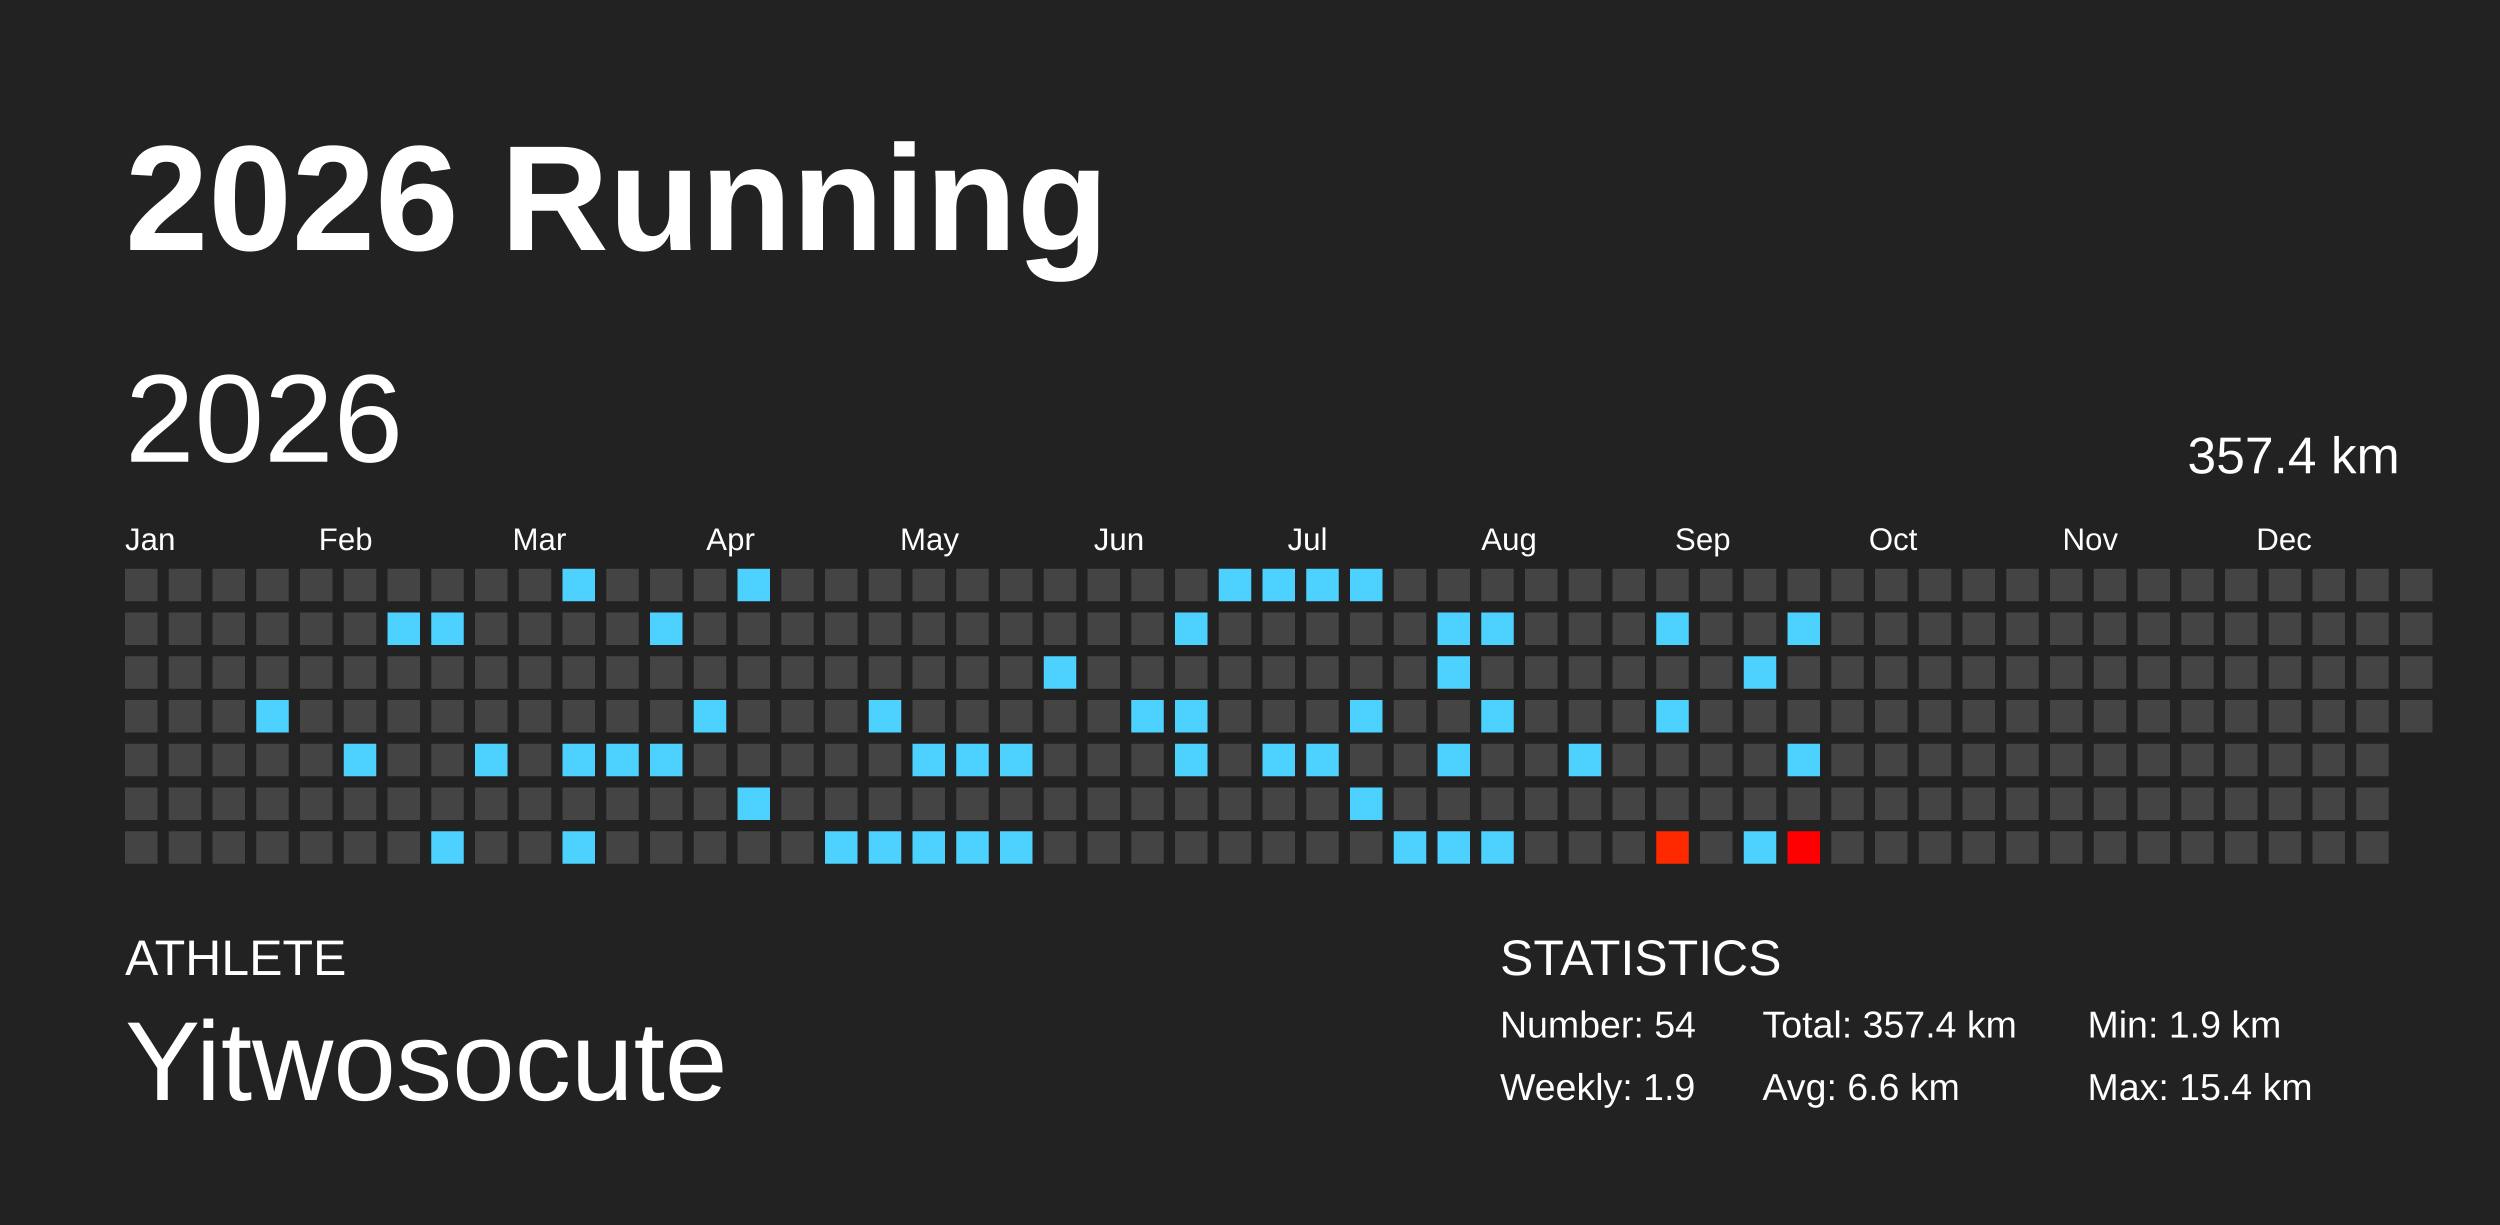
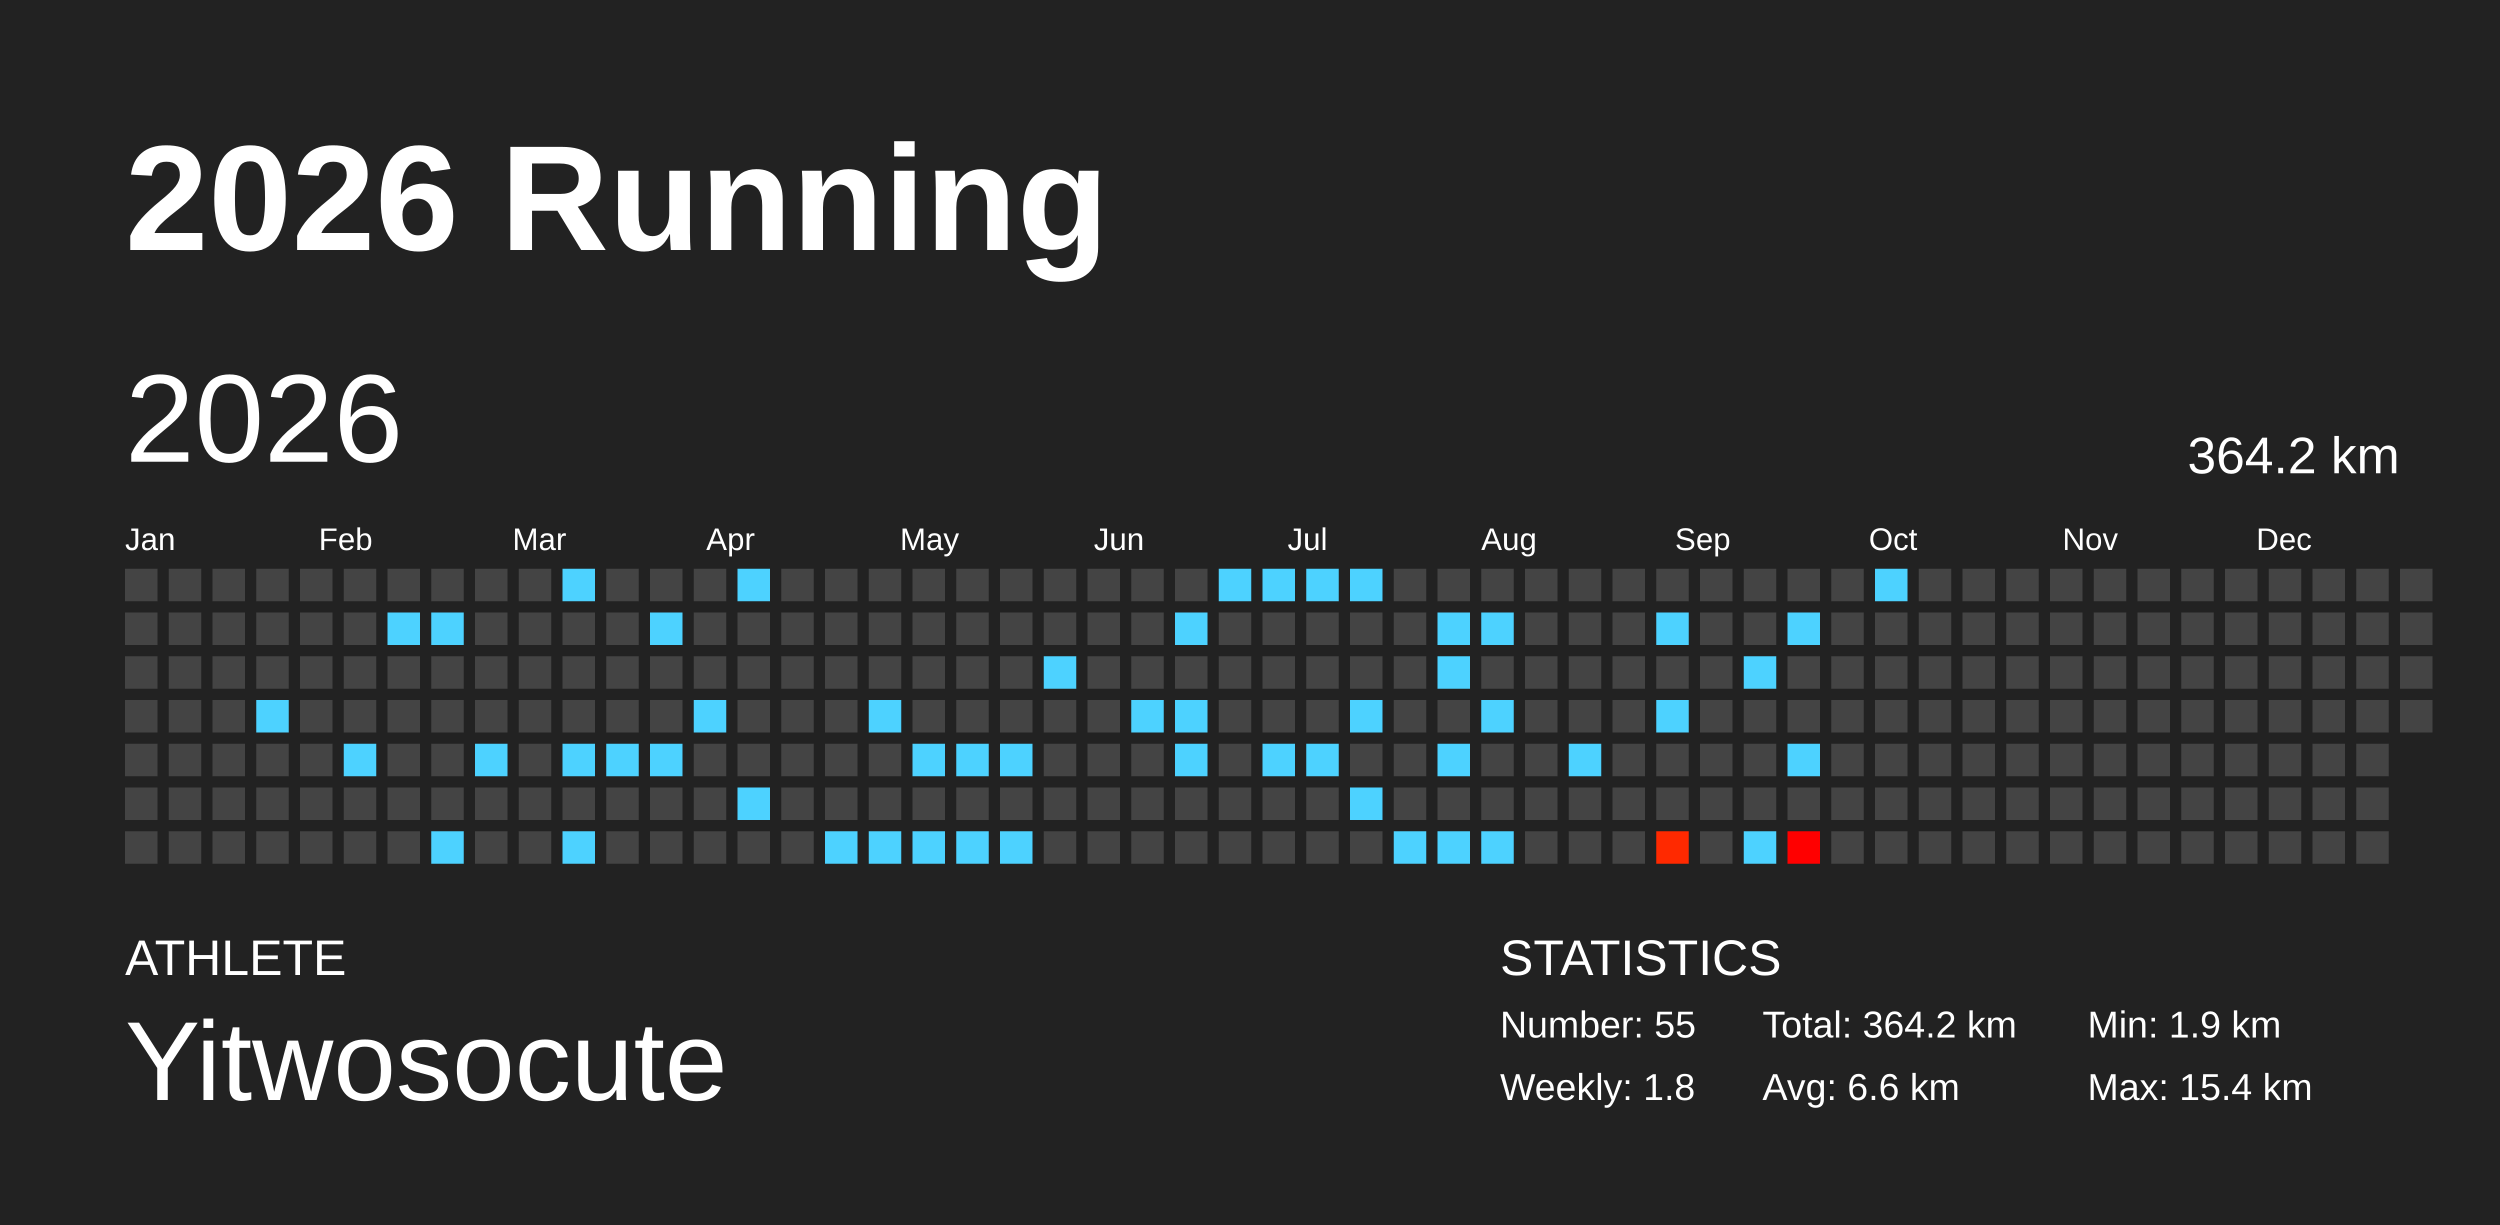
<svg xmlns="http://www.w3.org/2000/svg" baseProfile="full" height="98mm" version="1.1" viewBox="0,0,200,98" width="200mm">
  <defs />
  <rect fill="#222222" height="98" width="200" x="0" y="0" />
  <text fill="#FFFFFF" style="font-size:12px; font-family:Arial; font-weight:bold;" x="10" y="20">2026 Running</text>
  <text fill="#FFFFFF" style="font-size:4px; font-family:Arial" x="10" y="78">ATHLETE</text>
  <text fill="#FFFFFF" style="font-size:9px; font-family:Arial" x="10" y="88">Yitwosocute</text>
  <text fill="#FFFFFF" style="font-size:4px; font-family:Arial" x="120" y="78">STATISTICS</text>
-   <text fill="#FFFFFF" style="font-size:3px; font-family:Arial" x="120" y="83">Number: 54</text>
-   <text fill="#FFFFFF" style="font-size:3px; font-family:Arial" x="120" y="88">Weekly: 1.9</text>
-   <text fill="#FFFFFF" style="font-size:3px; font-family:Arial" x="141" y="83">Total: 357.4 km</text>
+   <text fill="#FFFFFF" style="font-size:3px; font-family:Arial" x="120" y="83">Number: 55</text>
+   <text fill="#FFFFFF" style="font-size:3px; font-family:Arial" x="120" y="88">Weekly: 1.8</text>
+   <text fill="#FFFFFF" style="font-size:3px; font-family:Arial" x="141" y="83">Total: 364.2 km</text>
  <text fill="#FFFFFF" style="font-size:3px; font-family:Arial" x="141" y="88">Avg: 6.6 km</text>
  <text fill="#FFFFFF" style="font-size:3px; font-family:Arial" x="167" y="83">Min: 1.9 km</text>
  <text fill="#FFFFFF" style="font-size:3px; font-family:Arial" x="167" y="88">Max: 15.4 km</text>
  <text dominant-baseline="hanging" fill="#FFFFFF" style="font-size:10.0px; font-family:Arial;" x="10" y="30">2026</text>
-   <text dominant-baseline="hanging" fill="#FFFFFF" style="font-size:4.125px; font-family:Arial;" x="175" y="35">357.4 km</text>
+   <text dominant-baseline="hanging" fill="#FFFFFF" style="font-size:4.125px; font-family:Arial;" x="175" y="35">364.2 km</text>
  <text fill="#FFFFFF" style="font-size:2.5px; font-family:Arial" x="10.0" y="44">Jan</text>
  <text fill="#FFFFFF" style="font-size:2.5px; font-family:Arial" x="25.5" y="44">Feb</text>
  <text fill="#FFFFFF" style="font-size:2.5px; font-family:Arial" x="41.0" y="44">Mar</text>
  <text fill="#FFFFFF" style="font-size:2.5px; font-family:Arial" x="56.5" y="44">Apr</text>
  <text fill="#FFFFFF" style="font-size:2.5px; font-family:Arial" x="72.0" y="44">May</text>
  <text fill="#FFFFFF" style="font-size:2.5px; font-family:Arial" x="87.5" y="44">Jun</text>
  <text fill="#FFFFFF" style="font-size:2.5px; font-family:Arial" x="103.0" y="44">Jul</text>
  <text fill="#FFFFFF" style="font-size:2.5px; font-family:Arial" x="118.5" y="44">Aug</text>
  <text fill="#FFFFFF" style="font-size:2.5px; font-family:Arial" x="134.0" y="44">Sep</text>
  <text fill="#FFFFFF" style="font-size:2.5px; font-family:Arial" x="149.5" y="44">Oct</text>
  <text fill="#FFFFFF" style="font-size:2.5px; font-family:Arial" x="165.0" y="44">Nov</text>
  <text fill="#FFFFFF" style="font-size:2.5px; font-family:Arial" x="180.5" y="44">Dec</text>
  <rect fill="#444444" height="2.6" width="2.6" x="10.0" y="45.5" />
  <rect fill="#444444" height="2.6" width="2.6" x="10.0" y="49.0" />
  <rect fill="#444444" height="2.6" width="2.6" x="10.0" y="52.5" />
  <rect fill="#444444" height="2.6" width="2.6" x="10.0" y="56.0" />
  <rect fill="#444444" height="2.6" width="2.6" x="10.0" y="59.5" />
  <rect fill="#444444" height="2.6" width="2.6" x="10.0" y="63.0" />
  <rect fill="#444444" height="2.6" width="2.6" x="10.0" y="66.5" />
  <rect fill="#444444" height="2.6" width="2.6" x="13.5" y="45.5" />
  <rect fill="#444444" height="2.6" width="2.6" x="13.5" y="49.0" />
  <rect fill="#444444" height="2.6" width="2.6" x="13.5" y="52.5" />
  <rect fill="#444444" height="2.6" width="2.6" x="13.5" y="56.0" />
  <rect fill="#444444" height="2.6" width="2.6" x="13.5" y="59.5" />
  <rect fill="#444444" height="2.6" width="2.6" x="13.5" y="63.0" />
  <rect fill="#444444" height="2.6" width="2.6" x="13.5" y="66.5" />
  <rect fill="#444444" height="2.6" width="2.6" x="17.0" y="45.5" />
  <rect fill="#444444" height="2.6" width="2.6" x="17.0" y="49.0" />
  <rect fill="#444444" height="2.6" width="2.6" x="17.0" y="52.5" />
  <rect fill="#444444" height="2.6" width="2.6" x="17.0" y="56.0" />
  <rect fill="#444444" height="2.6" width="2.6" x="17.0" y="59.5" />
  <rect fill="#444444" height="2.6" width="2.6" x="17.0" y="63.0" />
  <rect fill="#444444" height="2.6" width="2.6" x="17.0" y="66.5" />
  <rect fill="#444444" height="2.6" width="2.6" x="20.5" y="45.5" />
  <rect fill="#444444" height="2.6" width="2.6" x="20.5" y="49.0" />
  <rect fill="#444444" height="2.6" width="2.6" x="20.5" y="52.5" />
  <rect fill="#4dd2ff" height="2.6" width="2.6" x="20.5" y="56.0" />
  <rect fill="#444444" height="2.6" width="2.6" x="20.5" y="59.5" />
  <rect fill="#444444" height="2.6" width="2.6" x="20.5" y="63.0" />
  <rect fill="#444444" height="2.6" width="2.6" x="20.5" y="66.5" />
  <rect fill="#444444" height="2.6" width="2.6" x="24.0" y="45.5" />
  <rect fill="#444444" height="2.6" width="2.6" x="24.0" y="49.0" />
  <rect fill="#444444" height="2.6" width="2.6" x="24.0" y="52.5" />
  <rect fill="#444444" height="2.6" width="2.6" x="24.0" y="56.0" />
  <rect fill="#444444" height="2.6" width="2.6" x="24.0" y="59.5" />
  <rect fill="#444444" height="2.6" width="2.6" x="24.0" y="63.0" />
  <rect fill="#444444" height="2.6" width="2.6" x="24.0" y="66.5" />
  <rect fill="#444444" height="2.6" width="2.6" x="27.5" y="45.5" />
  <rect fill="#444444" height="2.6" width="2.6" x="27.5" y="49.0" />
  <rect fill="#444444" height="2.6" width="2.6" x="27.5" y="52.5" />
  <rect fill="#444444" height="2.6" width="2.6" x="27.5" y="56.0" />
  <rect fill="#4dd2ff" height="2.6" width="2.6" x="27.5" y="59.5" />
  <rect fill="#444444" height="2.6" width="2.6" x="27.5" y="63.0" />
  <rect fill="#444444" height="2.6" width="2.6" x="27.5" y="66.5" />
  <rect fill="#444444" height="2.6" width="2.6" x="31.0" y="45.5" />
  <rect fill="#4dd2ff" height="2.6" width="2.6" x="31.0" y="49.0" />
  <rect fill="#444444" height="2.6" width="2.6" x="31.0" y="52.5" />
  <rect fill="#444444" height="2.6" width="2.6" x="31.0" y="56.0" />
  <rect fill="#444444" height="2.6" width="2.6" x="31.0" y="59.5" />
  <rect fill="#444444" height="2.6" width="2.6" x="31.0" y="63.0" />
  <rect fill="#444444" height="2.6" width="2.6" x="31.0" y="66.5" />
  <rect fill="#444444" height="2.6" width="2.6" x="34.5" y="45.5" />
  <rect fill="#4dd2ff" height="2.6" width="2.6" x="34.5" y="49.0" />
  <rect fill="#444444" height="2.6" width="2.6" x="34.5" y="52.5" />
  <rect fill="#444444" height="2.6" width="2.6" x="34.5" y="56.0" />
  <rect fill="#444444" height="2.6" width="2.6" x="34.5" y="59.5" />
  <rect fill="#444444" height="2.6" width="2.6" x="34.5" y="63.0" />
  <rect fill="#4dd2ff" height="2.6" width="2.6" x="34.5" y="66.5" />
  <rect fill="#444444" height="2.6" width="2.6" x="38.0" y="45.5" />
  <rect fill="#444444" height="2.6" width="2.6" x="38.0" y="49.0" />
  <rect fill="#444444" height="2.6" width="2.6" x="38.0" y="52.5" />
  <rect fill="#444444" height="2.6" width="2.6" x="38.0" y="56.0" />
  <rect fill="#4dd2ff" height="2.6" width="2.6" x="38.0" y="59.5" />
  <rect fill="#444444" height="2.6" width="2.6" x="38.0" y="63.0" />
  <rect fill="#444444" height="2.6" width="2.6" x="38.0" y="66.5" />
  <rect fill="#444444" height="2.6" width="2.6" x="41.5" y="45.5" />
  <rect fill="#444444" height="2.6" width="2.6" x="41.5" y="49.0" />
  <rect fill="#444444" height="2.6" width="2.6" x="41.5" y="52.5" />
  <rect fill="#444444" height="2.6" width="2.6" x="41.5" y="56.0" />
  <rect fill="#444444" height="2.6" width="2.6" x="41.5" y="59.5" />
  <rect fill="#444444" height="2.6" width="2.6" x="41.5" y="63.0" />
  <rect fill="#444444" height="2.6" width="2.6" x="41.5" y="66.5" />
  <rect fill="#4dd2ff" height="2.6" width="2.6" x="45.0" y="45.5" />
  <rect fill="#444444" height="2.6" width="2.6" x="45.0" y="49.0" />
  <rect fill="#444444" height="2.6" width="2.6" x="45.0" y="52.5" />
  <rect fill="#444444" height="2.6" width="2.6" x="45.0" y="56.0" />
  <rect fill="#4dd2ff" height="2.6" width="2.6" x="45.0" y="59.5" />
  <rect fill="#444444" height="2.6" width="2.6" x="45.0" y="63.0" />
  <rect fill="#4dd2ff" height="2.6" width="2.6" x="45.0" y="66.5" />
  <rect fill="#444444" height="2.6" width="2.6" x="48.5" y="45.5" />
  <rect fill="#444444" height="2.6" width="2.6" x="48.5" y="49.0" />
  <rect fill="#444444" height="2.6" width="2.6" x="48.5" y="52.5" />
  <rect fill="#444444" height="2.6" width="2.6" x="48.5" y="56.0" />
  <rect fill="#4dd2ff" height="2.6" width="2.6" x="48.5" y="59.5" />
  <rect fill="#444444" height="2.6" width="2.6" x="48.5" y="63.0" />
  <rect fill="#444444" height="2.6" width="2.6" x="48.5" y="66.5" />
  <rect fill="#444444" height="2.6" width="2.6" x="52.0" y="45.5" />
  <rect fill="#4dd2ff" height="2.6" width="2.6" x="52.0" y="49.0" />
  <rect fill="#444444" height="2.6" width="2.6" x="52.0" y="52.5" />
  <rect fill="#444444" height="2.6" width="2.6" x="52.0" y="56.0" />
  <rect fill="#4dd2ff" height="2.6" width="2.6" x="52.0" y="59.5" />
  <rect fill="#444444" height="2.6" width="2.6" x="52.0" y="63.0" />
  <rect fill="#444444" height="2.6" width="2.6" x="52.0" y="66.5" />
  <rect fill="#444444" height="2.6" width="2.6" x="55.5" y="45.5" />
  <rect fill="#444444" height="2.6" width="2.6" x="55.5" y="49.0" />
  <rect fill="#444444" height="2.6" width="2.6" x="55.5" y="52.5" />
  <rect fill="#4dd2ff" height="2.6" width="2.6" x="55.5" y="56.0" />
  <rect fill="#444444" height="2.6" width="2.6" x="55.5" y="59.5" />
  <rect fill="#444444" height="2.6" width="2.6" x="55.5" y="63.0" />
  <rect fill="#444444" height="2.6" width="2.6" x="55.5" y="66.5" />
  <rect fill="#4dd2ff" height="2.6" width="2.6" x="59.0" y="45.5" />
  <rect fill="#444444" height="2.6" width="2.6" x="59.0" y="49.0" />
  <rect fill="#444444" height="2.6" width="2.6" x="59.0" y="52.5" />
  <rect fill="#444444" height="2.6" width="2.6" x="59.0" y="56.0" />
  <rect fill="#444444" height="2.6" width="2.6" x="59.0" y="59.5" />
  <rect fill="#4dd2ff" height="2.6" width="2.6" x="59.0" y="63.0" />
  <rect fill="#444444" height="2.6" width="2.6" x="59.0" y="66.5" />
  <rect fill="#444444" height="2.6" width="2.6" x="62.5" y="45.5" />
  <rect fill="#444444" height="2.6" width="2.6" x="62.5" y="49.0" />
  <rect fill="#444444" height="2.6" width="2.6" x="62.5" y="52.5" />
  <rect fill="#444444" height="2.6" width="2.6" x="62.5" y="56.0" />
  <rect fill="#444444" height="2.6" width="2.6" x="62.5" y="59.5" />
  <rect fill="#444444" height="2.6" width="2.6" x="62.5" y="63.0" />
  <rect fill="#444444" height="2.6" width="2.6" x="62.5" y="66.5" />
  <rect fill="#444444" height="2.6" width="2.6" x="66.0" y="45.5" />
  <rect fill="#444444" height="2.6" width="2.6" x="66.0" y="49.0" />
  <rect fill="#444444" height="2.6" width="2.6" x="66.0" y="52.5" />
  <rect fill="#444444" height="2.6" width="2.6" x="66.0" y="56.0" />
  <rect fill="#444444" height="2.6" width="2.6" x="66.0" y="59.5" />
  <rect fill="#444444" height="2.6" width="2.6" x="66.0" y="63.0" />
  <rect fill="#4dd2ff" height="2.6" width="2.6" x="66.0" y="66.5" />
  <rect fill="#444444" height="2.6" width="2.6" x="69.5" y="45.5" />
  <rect fill="#444444" height="2.6" width="2.6" x="69.5" y="49.0" />
  <rect fill="#444444" height="2.6" width="2.6" x="69.5" y="52.5" />
  <rect fill="#4dd2ff" height="2.6" width="2.6" x="69.5" y="56.0" />
  <rect fill="#444444" height="2.6" width="2.6" x="69.5" y="59.5" />
  <rect fill="#444444" height="2.6" width="2.6" x="69.5" y="63.0" />
  <rect fill="#4dd2ff" height="2.6" width="2.6" x="69.5" y="66.5" />
  <rect fill="#444444" height="2.6" width="2.6" x="73.0" y="45.5" />
  <rect fill="#444444" height="2.6" width="2.6" x="73.0" y="49.0" />
  <rect fill="#444444" height="2.6" width="2.6" x="73.0" y="52.5" />
  <rect fill="#444444" height="2.6" width="2.6" x="73.0" y="56.0" />
  <rect fill="#4dd2ff" height="2.6" width="2.6" x="73.0" y="59.5" />
  <rect fill="#444444" height="2.6" width="2.6" x="73.0" y="63.0" />
  <rect fill="#4dd2ff" height="2.6" width="2.6" x="73.0" y="66.5" />
  <rect fill="#444444" height="2.6" width="2.6" x="76.5" y="45.5" />
  <rect fill="#444444" height="2.6" width="2.6" x="76.5" y="49.0" />
  <rect fill="#444444" height="2.6" width="2.6" x="76.5" y="52.5" />
  <rect fill="#444444" height="2.6" width="2.6" x="76.5" y="56.0" />
  <rect fill="#4dd2ff" height="2.6" width="2.6" x="76.5" y="59.5" />
  <rect fill="#444444" height="2.6" width="2.6" x="76.5" y="63.0" />
  <rect fill="#4dd2ff" height="2.6" width="2.6" x="76.5" y="66.5" />
  <rect fill="#444444" height="2.6" width="2.6" x="80.0" y="45.5" />
  <rect fill="#444444" height="2.6" width="2.6" x="80.0" y="49.0" />
  <rect fill="#444444" height="2.6" width="2.6" x="80.0" y="52.5" />
  <rect fill="#444444" height="2.6" width="2.6" x="80.0" y="56.0" />
  <rect fill="#4dd2ff" height="2.6" width="2.6" x="80.0" y="59.5" />
  <rect fill="#444444" height="2.6" width="2.6" x="80.0" y="63.0" />
  <rect fill="#4dd2ff" height="2.6" width="2.6" x="80.0" y="66.5" />
  <rect fill="#444444" height="2.6" width="2.6" x="83.5" y="45.5" />
  <rect fill="#444444" height="2.6" width="2.6" x="83.5" y="49.0" />
  <rect fill="#4dd2ff" height="2.6" width="2.6" x="83.5" y="52.5" />
  <rect fill="#444444" height="2.6" width="2.6" x="83.5" y="56.0" />
  <rect fill="#444444" height="2.6" width="2.6" x="83.5" y="59.5" />
  <rect fill="#444444" height="2.6" width="2.6" x="83.5" y="63.0" />
  <rect fill="#444444" height="2.6" width="2.6" x="83.5" y="66.5" />
  <rect fill="#444444" height="2.6" width="2.6" x="87.0" y="45.5" />
  <rect fill="#444444" height="2.6" width="2.6" x="87.0" y="49.0" />
  <rect fill="#444444" height="2.6" width="2.6" x="87.0" y="52.5" />
  <rect fill="#444444" height="2.6" width="2.6" x="87.0" y="56.0" />
  <rect fill="#444444" height="2.6" width="2.6" x="87.0" y="59.5" />
  <rect fill="#444444" height="2.6" width="2.6" x="87.0" y="63.0" />
  <rect fill="#444444" height="2.6" width="2.6" x="87.0" y="66.5" />
  <rect fill="#444444" height="2.6" width="2.6" x="90.5" y="45.5" />
  <rect fill="#444444" height="2.6" width="2.6" x="90.5" y="49.0" />
  <rect fill="#444444" height="2.6" width="2.6" x="90.5" y="52.5" />
  <rect fill="#4dd2ff" height="2.6" width="2.6" x="90.5" y="56.0" />
  <rect fill="#444444" height="2.6" width="2.6" x="90.5" y="59.5" />
  <rect fill="#444444" height="2.6" width="2.6" x="90.5" y="63.0" />
  <rect fill="#444444" height="2.6" width="2.6" x="90.5" y="66.5" />
  <rect fill="#444444" height="2.6" width="2.6" x="94.0" y="45.5" />
  <rect fill="#4dd2ff" height="2.6" width="2.6" x="94.0" y="49.0" />
  <rect fill="#444444" height="2.6" width="2.6" x="94.0" y="52.5" />
  <rect fill="#4dd2ff" height="2.6" width="2.6" x="94.0" y="56.0" />
  <rect fill="#4dd2ff" height="2.6" width="2.6" x="94.0" y="59.5" />
  <rect fill="#444444" height="2.6" width="2.6" x="94.0" y="63.0" />
  <rect fill="#444444" height="2.6" width="2.6" x="94.0" y="66.5" />
  <rect fill="#4dd2ff" height="2.6" width="2.6" x="97.5" y="45.5" />
  <rect fill="#444444" height="2.6" width="2.6" x="97.5" y="49.0" />
  <rect fill="#444444" height="2.6" width="2.6" x="97.5" y="52.5" />
  <rect fill="#444444" height="2.6" width="2.6" x="97.5" y="56.0" />
  <rect fill="#444444" height="2.6" width="2.6" x="97.5" y="59.5" />
  <rect fill="#444444" height="2.6" width="2.6" x="97.5" y="63.0" />
  <rect fill="#444444" height="2.6" width="2.6" x="97.5" y="66.5" />
  <rect fill="#4dd2ff" height="2.6" width="2.6" x="101.0" y="45.5" />
  <rect fill="#444444" height="2.6" width="2.6" x="101.0" y="49.0" />
  <rect fill="#444444" height="2.6" width="2.6" x="101.0" y="52.5" />
  <rect fill="#444444" height="2.6" width="2.6" x="101.0" y="56.0" />
  <rect fill="#4dd2ff" height="2.6" width="2.6" x="101.0" y="59.5" />
  <rect fill="#444444" height="2.6" width="2.6" x="101.0" y="63.0" />
  <rect fill="#444444" height="2.6" width="2.6" x="101.0" y="66.5" />
  <rect fill="#4dd2ff" height="2.6" width="2.6" x="104.5" y="45.5" />
  <rect fill="#444444" height="2.6" width="2.6" x="104.5" y="49.0" />
  <rect fill="#444444" height="2.6" width="2.6" x="104.5" y="52.5" />
  <rect fill="#444444" height="2.6" width="2.6" x="104.5" y="56.0" />
  <rect fill="#4dd2ff" height="2.6" width="2.6" x="104.5" y="59.5" />
  <rect fill="#444444" height="2.6" width="2.6" x="104.5" y="63.0" />
  <rect fill="#444444" height="2.6" width="2.6" x="104.5" y="66.5" />
  <rect fill="#4dd2ff" height="2.6" width="2.6" x="108.0" y="45.5" />
  <rect fill="#444444" height="2.6" width="2.6" x="108.0" y="49.0" />
  <rect fill="#444444" height="2.6" width="2.6" x="108.0" y="52.5" />
  <rect fill="#4dd2ff" height="2.6" width="2.6" x="108.0" y="56.0" />
  <rect fill="#444444" height="2.6" width="2.6" x="108.0" y="59.5" />
  <rect fill="#4dd2ff" height="2.6" width="2.6" x="108.0" y="63.0" />
  <rect fill="#444444" height="2.6" width="2.6" x="108.0" y="66.5" />
  <rect fill="#444444" height="2.6" width="2.6" x="111.5" y="45.5" />
  <rect fill="#444444" height="2.6" width="2.6" x="111.5" y="49.0" />
  <rect fill="#444444" height="2.6" width="2.6" x="111.5" y="52.5" />
  <rect fill="#444444" height="2.6" width="2.6" x="111.5" y="56.0" />
  <rect fill="#444444" height="2.6" width="2.6" x="111.5" y="59.5" />
  <rect fill="#444444" height="2.6" width="2.6" x="111.5" y="63.0" />
  <rect fill="#4dd2ff" height="2.6" width="2.6" x="111.5" y="66.5" />
  <rect fill="#444444" height="2.6" width="2.6" x="115.0" y="45.5" />
  <rect fill="#4dd2ff" height="2.6" width="2.6" x="115.0" y="49.0" />
  <rect fill="#4dd2ff" height="2.6" width="2.6" x="115.0" y="52.5" />
  <rect fill="#444444" height="2.6" width="2.6" x="115.0" y="56.0" />
  <rect fill="#4dd2ff" height="2.6" width="2.6" x="115.0" y="59.5" />
  <rect fill="#444444" height="2.6" width="2.6" x="115.0" y="63.0" />
  <rect fill="#4dd2ff" height="2.6" width="2.6" x="115.0" y="66.5" />
  <rect fill="#444444" height="2.6" width="2.6" x="118.5" y="45.5" />
  <rect fill="#4dd2ff" height="2.6" width="2.6" x="118.5" y="49.0" />
  <rect fill="#444444" height="2.6" width="2.6" x="118.5" y="52.5" />
  <rect fill="#4dd2ff" height="2.6" width="2.6" x="118.5" y="56.0" />
  <rect fill="#444444" height="2.6" width="2.6" x="118.5" y="59.5" />
  <rect fill="#444444" height="2.6" width="2.6" x="118.5" y="63.0" />
  <rect fill="#4dd2ff" height="2.6" width="2.6" x="118.5" y="66.5" />
  <rect fill="#444444" height="2.6" width="2.6" x="122.0" y="45.5" />
  <rect fill="#444444" height="2.6" width="2.6" x="122.0" y="49.0" />
  <rect fill="#444444" height="2.6" width="2.6" x="122.0" y="52.5" />
  <rect fill="#444444" height="2.6" width="2.6" x="122.0" y="56.0" />
  <rect fill="#444444" height="2.6" width="2.6" x="122.0" y="59.5" />
  <rect fill="#444444" height="2.6" width="2.6" x="122.0" y="63.0" />
  <rect fill="#444444" height="2.6" width="2.6" x="122.0" y="66.5" />
  <rect fill="#444444" height="2.6" width="2.6" x="125.5" y="45.5" />
  <rect fill="#444444" height="2.6" width="2.6" x="125.5" y="49.0" />
  <rect fill="#444444" height="2.6" width="2.6" x="125.5" y="52.5" />
  <rect fill="#444444" height="2.6" width="2.6" x="125.5" y="56.0" />
  <rect fill="#4dd2ff" height="2.6" width="2.6" x="125.5" y="59.5" />
  <rect fill="#444444" height="2.6" width="2.6" x="125.5" y="63.0" />
  <rect fill="#444444" height="2.6" width="2.6" x="125.5" y="66.5" />
  <rect fill="#444444" height="2.6" width="2.6" x="129.0" y="45.5" />
  <rect fill="#444444" height="2.6" width="2.6" x="129.0" y="49.0" />
  <rect fill="#444444" height="2.6" width="2.6" x="129.0" y="52.5" />
  <rect fill="#444444" height="2.6" width="2.6" x="129.0" y="56.0" />
  <rect fill="#444444" height="2.6" width="2.6" x="129.0" y="59.5" />
  <rect fill="#444444" height="2.6" width="2.6" x="129.0" y="63.0" />
  <rect fill="#444444" height="2.6" width="2.6" x="129.0" y="66.5" />
  <rect fill="#444444" height="2.6" width="2.6" x="132.5" y="45.5" />
  <rect fill="#4dd2ff" height="2.6" width="2.6" x="132.5" y="49.0" />
  <rect fill="#444444" height="2.6" width="2.6" x="132.5" y="52.5" />
  <rect fill="#4dd2ff" height="2.6" width="2.6" x="132.5" y="56.0" />
  <rect fill="#444444" height="2.6" width="2.6" x="132.5" y="59.5" />
  <rect fill="#444444" height="2.6" width="2.6" x="132.5" y="63.0" />
  <rect fill="#ff2900" height="2.6" width="2.6" x="132.5" y="66.5" />
  <rect fill="#444444" height="2.6" width="2.6" x="136.0" y="45.5" />
  <rect fill="#444444" height="2.6" width="2.6" x="136.0" y="49.0" />
  <rect fill="#444444" height="2.6" width="2.6" x="136.0" y="52.5" />
  <rect fill="#444444" height="2.6" width="2.6" x="136.0" y="56.0" />
  <rect fill="#444444" height="2.6" width="2.6" x="136.0" y="59.5" />
  <rect fill="#444444" height="2.6" width="2.6" x="136.0" y="63.0" />
  <rect fill="#444444" height="2.6" width="2.6" x="136.0" y="66.5" />
  <rect fill="#444444" height="2.6" width="2.6" x="139.5" y="45.5" />
  <rect fill="#444444" height="2.6" width="2.6" x="139.5" y="49.0" />
  <rect fill="#4dd2ff" height="2.6" width="2.6" x="139.5" y="52.5" />
  <rect fill="#444444" height="2.6" width="2.6" x="139.5" y="56.0" />
  <rect fill="#444444" height="2.6" width="2.6" x="139.5" y="59.5" />
  <rect fill="#444444" height="2.6" width="2.6" x="139.5" y="63.0" />
  <rect fill="#4dd2ff" height="2.6" width="2.6" x="139.5" y="66.5" />
  <rect fill="#444444" height="2.6" width="2.6" x="143.0" y="45.5" />
  <rect fill="#4dd2ff" height="2.6" width="2.6" x="143.0" y="49.0" />
  <rect fill="#444444" height="2.6" width="2.6" x="143.0" y="52.5" />
  <rect fill="#444444" height="2.6" width="2.6" x="143.0" y="56.0" />
  <rect fill="#4dd2ff" height="2.6" width="2.6" x="143.0" y="59.5" />
  <rect fill="#444444" height="2.6" width="2.6" x="143.0" y="63.0" />
  <rect fill="#ff0000" height="2.6" width="2.6" x="143.0" y="66.5" />
  <rect fill="#444444" height="2.6" width="2.6" x="146.5" y="45.5" />
  <rect fill="#444444" height="2.6" width="2.6" x="146.5" y="49.0" />
  <rect fill="#444444" height="2.6" width="2.6" x="146.5" y="52.5" />
  <rect fill="#444444" height="2.6" width="2.6" x="146.5" y="56.0" />
  <rect fill="#444444" height="2.6" width="2.6" x="146.5" y="59.5" />
  <rect fill="#444444" height="2.6" width="2.6" x="146.5" y="63.0" />
  <rect fill="#444444" height="2.6" width="2.6" x="146.5" y="66.5" />
-   <rect fill="#444444" height="2.6" width="2.6" x="150.0" y="45.5" />
+   <rect fill="#4dd2ff" height="2.6" width="2.6" x="150.0" y="45.5" />
  <rect fill="#444444" height="2.6" width="2.6" x="150.0" y="49.0" />
  <rect fill="#444444" height="2.6" width="2.6" x="150.0" y="52.5" />
  <rect fill="#444444" height="2.6" width="2.6" x="150.0" y="56.0" />
  <rect fill="#444444" height="2.6" width="2.6" x="150.0" y="59.5" />
  <rect fill="#444444" height="2.6" width="2.6" x="150.0" y="63.0" />
  <rect fill="#444444" height="2.6" width="2.6" x="150.0" y="66.5" />
  <rect fill="#444444" height="2.6" width="2.6" x="153.5" y="45.5" />
  <rect fill="#444444" height="2.6" width="2.6" x="153.5" y="49.0" />
  <rect fill="#444444" height="2.6" width="2.6" x="153.5" y="52.5" />
  <rect fill="#444444" height="2.6" width="2.6" x="153.5" y="56.0" />
  <rect fill="#444444" height="2.6" width="2.6" x="153.5" y="59.5" />
  <rect fill="#444444" height="2.6" width="2.6" x="153.5" y="63.0" />
  <rect fill="#444444" height="2.6" width="2.6" x="153.5" y="66.5" />
  <rect fill="#444444" height="2.6" width="2.6" x="157.0" y="45.5" />
  <rect fill="#444444" height="2.6" width="2.6" x="157.0" y="49.0" />
  <rect fill="#444444" height="2.6" width="2.6" x="157.0" y="52.5" />
  <rect fill="#444444" height="2.6" width="2.6" x="157.0" y="56.0" />
  <rect fill="#444444" height="2.6" width="2.6" x="157.0" y="59.5" />
  <rect fill="#444444" height="2.6" width="2.6" x="157.0" y="63.0" />
  <rect fill="#444444" height="2.6" width="2.6" x="157.0" y="66.5" />
  <rect fill="#444444" height="2.6" width="2.6" x="160.5" y="45.5" />
  <rect fill="#444444" height="2.6" width="2.6" x="160.5" y="49.0" />
  <rect fill="#444444" height="2.6" width="2.6" x="160.5" y="52.5" />
  <rect fill="#444444" height="2.6" width="2.6" x="160.5" y="56.0" />
  <rect fill="#444444" height="2.6" width="2.6" x="160.5" y="59.5" />
  <rect fill="#444444" height="2.6" width="2.6" x="160.5" y="63.0" />
  <rect fill="#444444" height="2.6" width="2.6" x="160.5" y="66.5" />
  <rect fill="#444444" height="2.6" width="2.6" x="164.0" y="45.5" />
  <rect fill="#444444" height="2.6" width="2.6" x="164.0" y="49.0" />
  <rect fill="#444444" height="2.6" width="2.6" x="164.0" y="52.5" />
  <rect fill="#444444" height="2.6" width="2.6" x="164.0" y="56.0" />
  <rect fill="#444444" height="2.6" width="2.6" x="164.0" y="59.5" />
  <rect fill="#444444" height="2.6" width="2.6" x="164.0" y="63.0" />
  <rect fill="#444444" height="2.6" width="2.6" x="164.0" y="66.5" />
  <rect fill="#444444" height="2.6" width="2.6" x="167.5" y="45.5" />
  <rect fill="#444444" height="2.6" width="2.6" x="167.5" y="49.0" />
  <rect fill="#444444" height="2.6" width="2.6" x="167.5" y="52.5" />
  <rect fill="#444444" height="2.6" width="2.6" x="167.5" y="56.0" />
  <rect fill="#444444" height="2.6" width="2.6" x="167.5" y="59.5" />
  <rect fill="#444444" height="2.6" width="2.6" x="167.5" y="63.0" />
  <rect fill="#444444" height="2.6" width="2.6" x="167.5" y="66.5" />
  <rect fill="#444444" height="2.6" width="2.6" x="171.0" y="45.5" />
  <rect fill="#444444" height="2.6" width="2.6" x="171.0" y="49.0" />
  <rect fill="#444444" height="2.6" width="2.6" x="171.0" y="52.5" />
  <rect fill="#444444" height="2.6" width="2.6" x="171.0" y="56.0" />
  <rect fill="#444444" height="2.6" width="2.6" x="171.0" y="59.5" />
  <rect fill="#444444" height="2.6" width="2.6" x="171.0" y="63.0" />
  <rect fill="#444444" height="2.6" width="2.6" x="171.0" y="66.5" />
  <rect fill="#444444" height="2.6" width="2.6" x="174.5" y="45.5" />
  <rect fill="#444444" height="2.6" width="2.6" x="174.5" y="49.0" />
  <rect fill="#444444" height="2.6" width="2.6" x="174.5" y="52.5" />
  <rect fill="#444444" height="2.6" width="2.6" x="174.5" y="56.0" />
  <rect fill="#444444" height="2.6" width="2.6" x="174.5" y="59.5" />
  <rect fill="#444444" height="2.6" width="2.6" x="174.5" y="63.0" />
  <rect fill="#444444" height="2.6" width="2.6" x="174.5" y="66.5" />
  <rect fill="#444444" height="2.6" width="2.6" x="178.0" y="45.5" />
  <rect fill="#444444" height="2.6" width="2.6" x="178.0" y="49.0" />
  <rect fill="#444444" height="2.6" width="2.6" x="178.0" y="52.5" />
  <rect fill="#444444" height="2.6" width="2.6" x="178.0" y="56.0" />
  <rect fill="#444444" height="2.6" width="2.6" x="178.0" y="59.5" />
  <rect fill="#444444" height="2.6" width="2.6" x="178.0" y="63.0" />
  <rect fill="#444444" height="2.6" width="2.6" x="178.0" y="66.5" />
  <rect fill="#444444" height="2.6" width="2.6" x="181.5" y="45.5" />
  <rect fill="#444444" height="2.6" width="2.6" x="181.5" y="49.0" />
  <rect fill="#444444" height="2.6" width="2.6" x="181.5" y="52.5" />
  <rect fill="#444444" height="2.6" width="2.6" x="181.5" y="56.0" />
  <rect fill="#444444" height="2.6" width="2.6" x="181.5" y="59.5" />
  <rect fill="#444444" height="2.6" width="2.6" x="181.5" y="63.0" />
  <rect fill="#444444" height="2.6" width="2.6" x="181.5" y="66.5" />
  <rect fill="#444444" height="2.6" width="2.6" x="185.0" y="45.5" />
  <rect fill="#444444" height="2.6" width="2.6" x="185.0" y="49.0" />
  <rect fill="#444444" height="2.6" width="2.6" x="185.0" y="52.5" />
  <rect fill="#444444" height="2.6" width="2.6" x="185.0" y="56.0" />
  <rect fill="#444444" height="2.6" width="2.6" x="185.0" y="59.5" />
  <rect fill="#444444" height="2.6" width="2.6" x="185.0" y="63.0" />
  <rect fill="#444444" height="2.6" width="2.6" x="185.0" y="66.5" />
  <rect fill="#444444" height="2.6" width="2.6" x="188.5" y="45.5" />
  <rect fill="#444444" height="2.6" width="2.6" x="188.5" y="49.0" />
  <rect fill="#444444" height="2.6" width="2.6" x="188.5" y="52.5" />
  <rect fill="#444444" height="2.6" width="2.6" x="188.5" y="56.0" />
  <rect fill="#444444" height="2.6" width="2.6" x="188.5" y="59.5" />
  <rect fill="#444444" height="2.6" width="2.6" x="188.5" y="63.0" />
  <rect fill="#444444" height="2.6" width="2.6" x="188.5" y="66.5" />
  <rect fill="#444444" height="2.6" width="2.6" x="192.0" y="45.5" />
  <rect fill="#444444" height="2.6" width="2.6" x="192.0" y="49.0" />
  <rect fill="#444444" height="2.6" width="2.6" x="192.0" y="52.5" />
  <rect fill="#444444" height="2.6" width="2.6" x="192.0" y="56.0" />
</svg>
